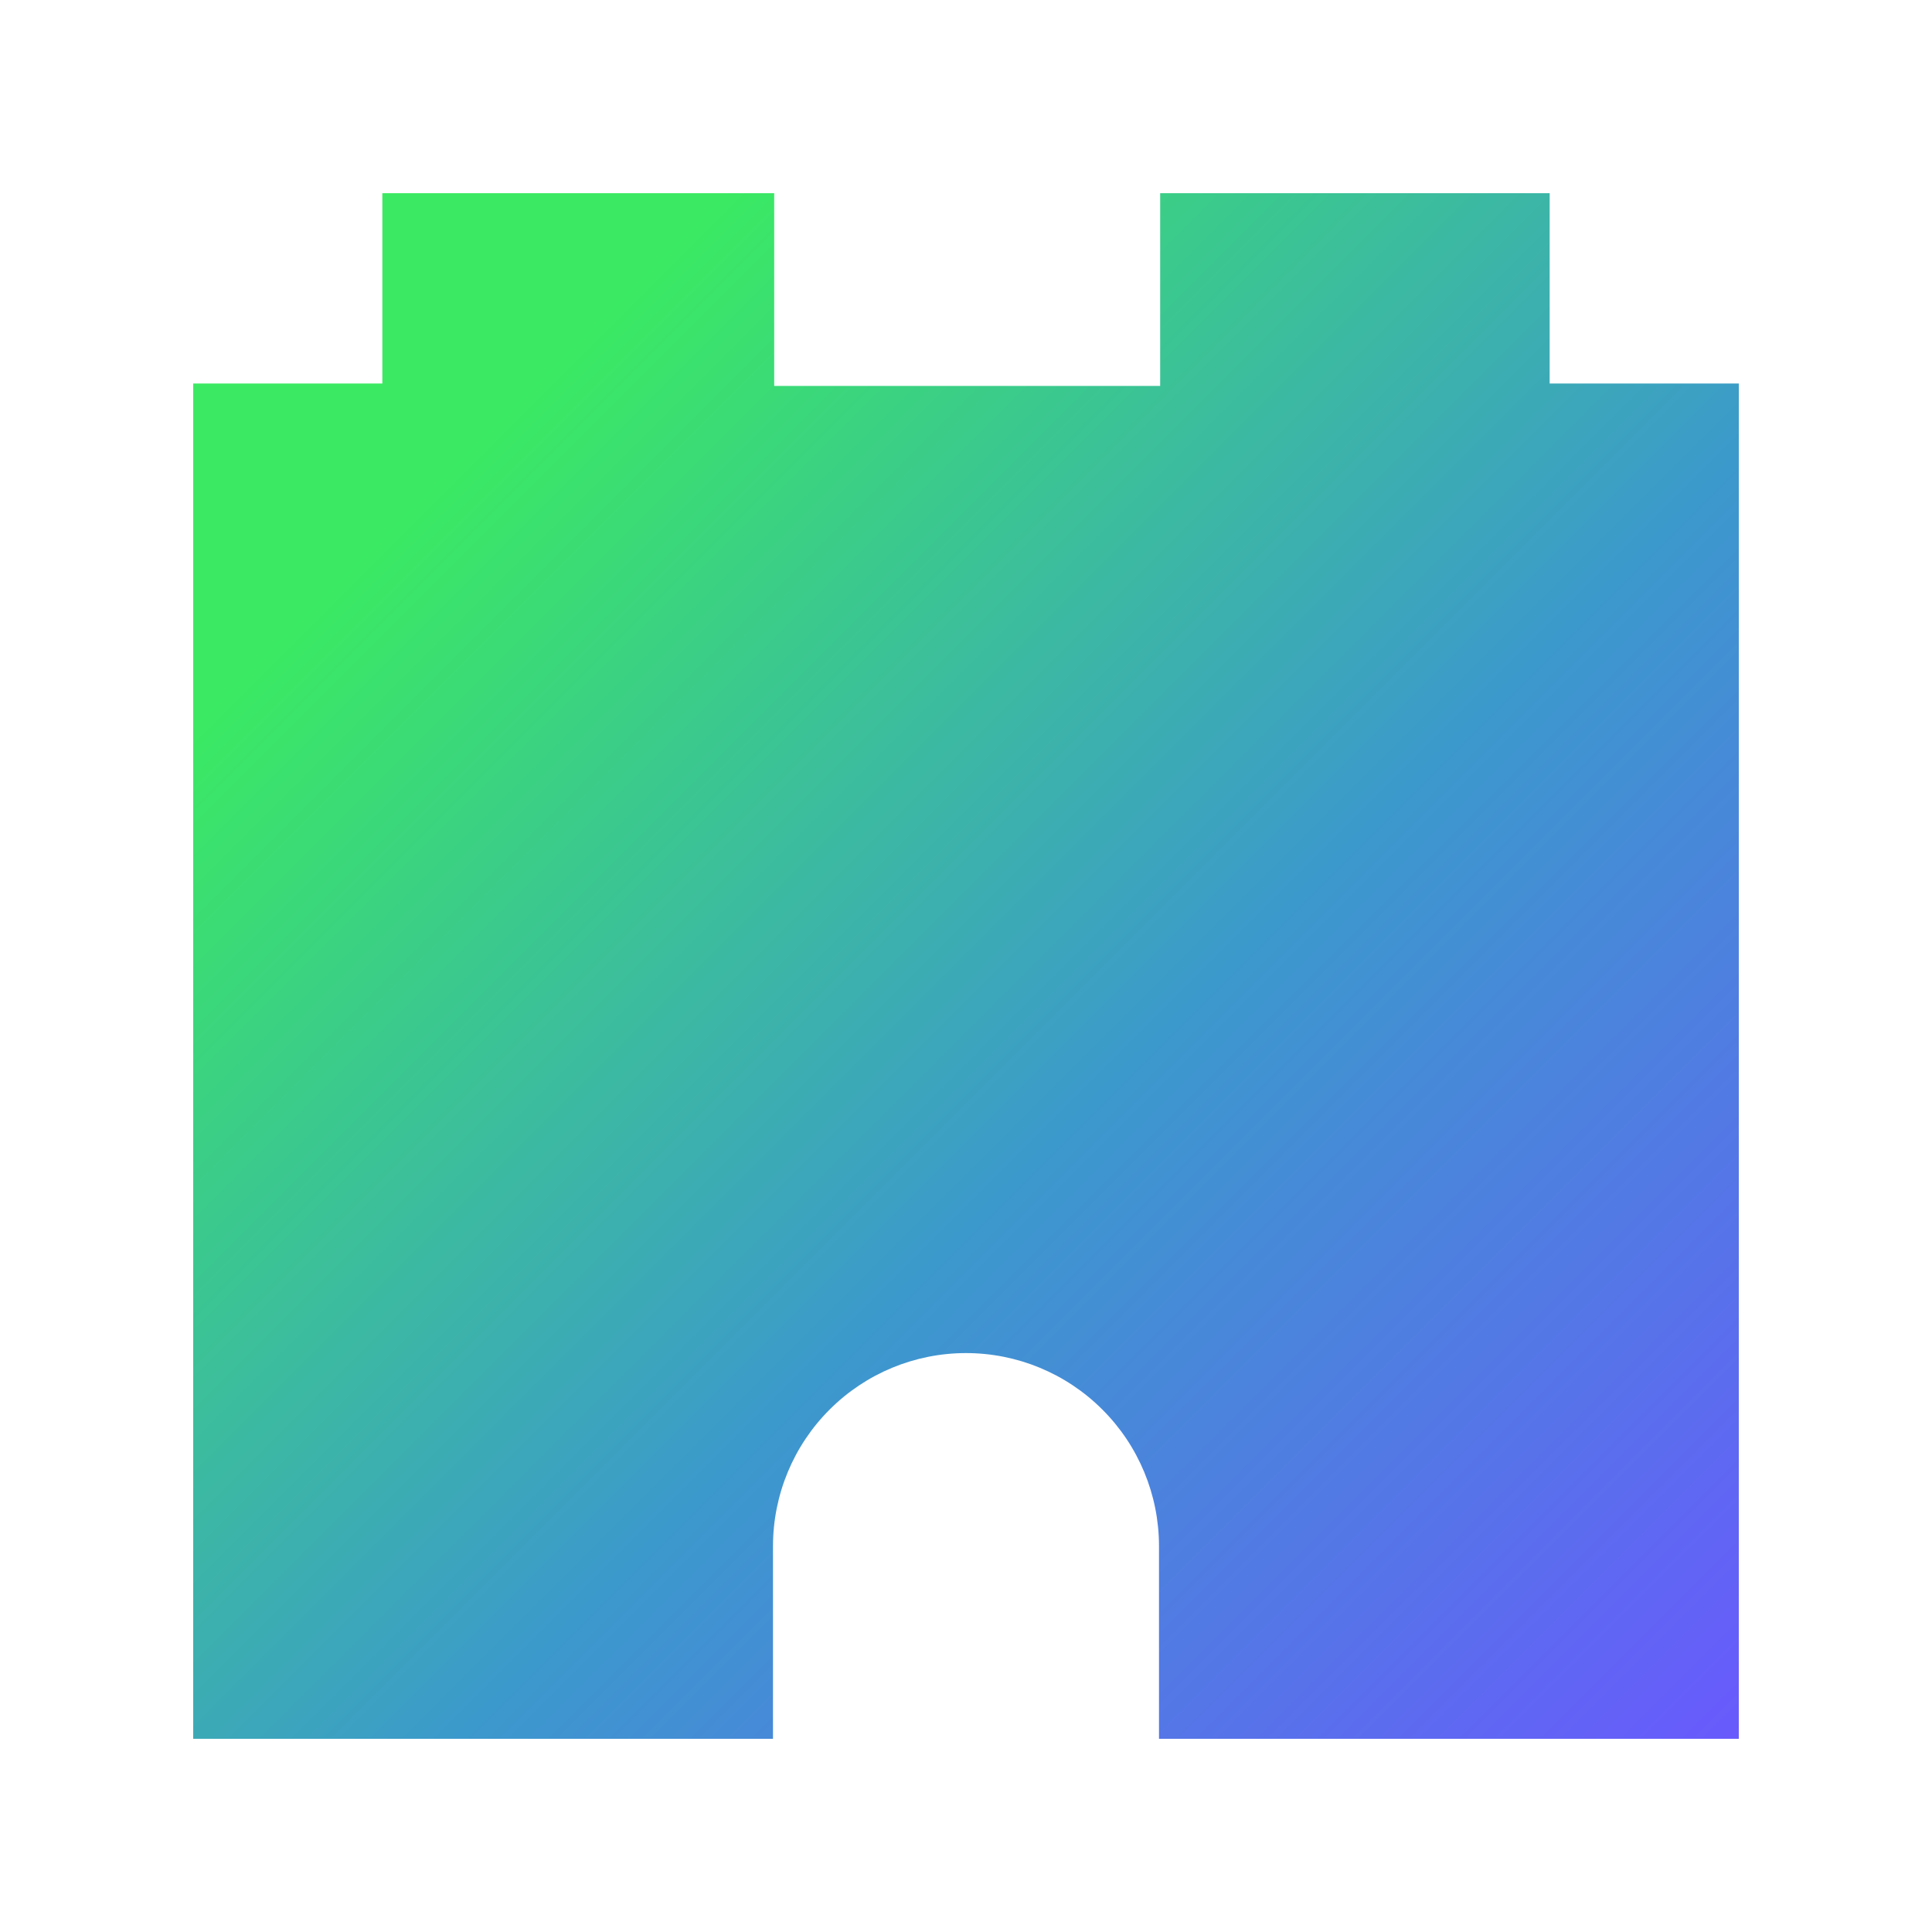
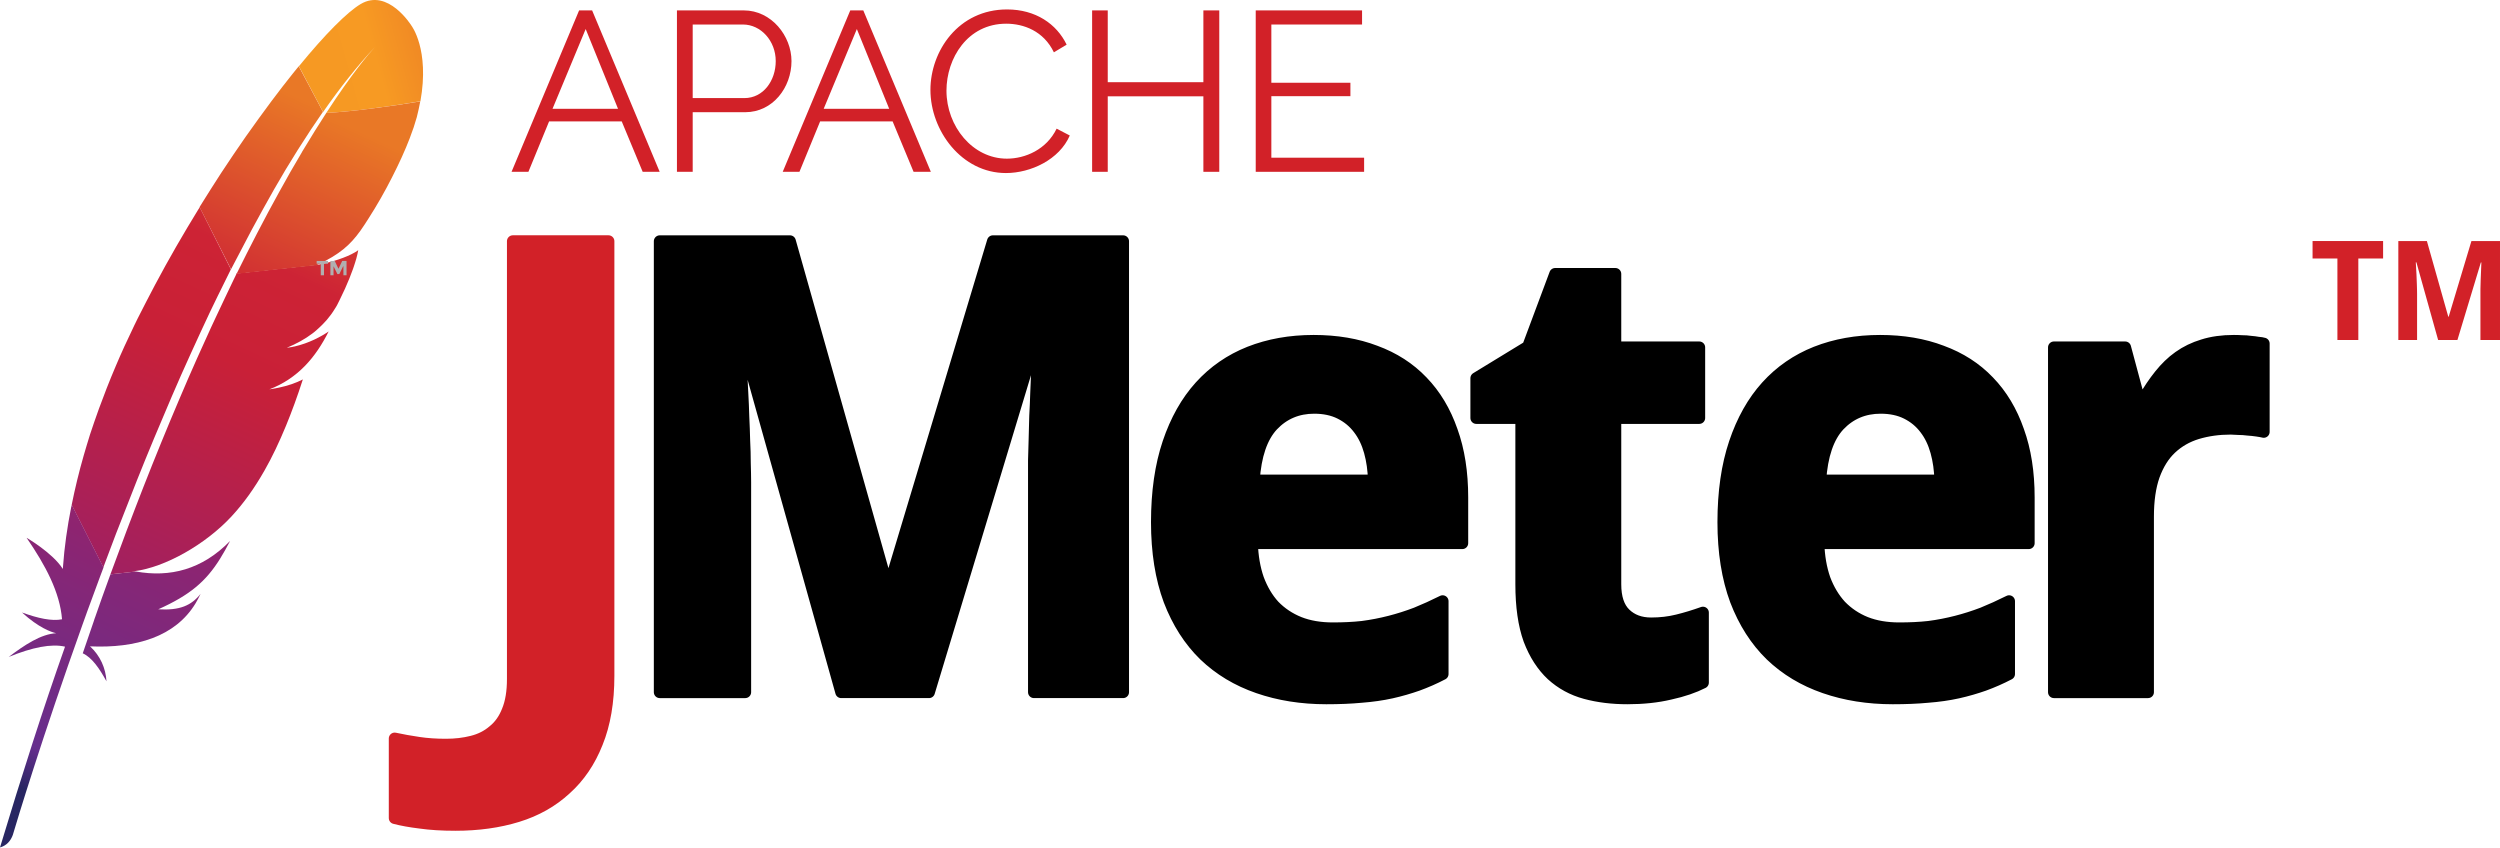
- <svg xmlns="http://www.w3.org/2000/svg" width="40" height="40" viewBox="0 0 40 40" fill="none">
-   <path d="M32.084 7.94V4H24.02V7.99H16.029V4H7.916V7.94H4V36H16.004V32.005C16.006 30.946 16.427 29.931 17.177 29.183C17.926 28.434 18.941 28.014 20 28.014C21.059 28.014 22.074 28.434 22.823 29.183C23.573 29.931 23.994 30.946 23.996 32.005V36H36V7.94H32.084Z" fill="url(#paint0_linear)" />
-   <defs>
-     <linearGradient id="paint0_linear" x1="2.942" y1="4.9" x2="37.777" y2="39.734" gradientUnits="userSpaceOnUse">
-       <stop offset="0.159" stop-color="#3BEA62" />
-       <stop offset="0.54" stop-color="#3C99CC" />
-       <stop offset="0.937" stop-color="#6B57FF" />
-     </linearGradient>
+ <svg xmlns="http://www.w3.org/2000/svg" xmlns:xlink="http://www.w3.org/1999/xlink" width="635.953" height="215.577" id="svg2" version="1.1">
+   <defs id="defs4">
+     <linearGradient xlink:href="#SVGID_1_" id="linearGradient3736" gradientUnits="userSpaceOnUse" gradientTransform="matrix(0.4226,-0.9063,0.9063,0.4226,4226.976,-6584.594)" x1="-7708.797" y1="-803.36" x2="-7633.153" y2="-714.907" />
+     <linearGradient xlink:href="#SVGID_2_" id="linearGradient3738" gradientUnits="userSpaceOnUse" gradientTransform="matrix(0.4226,-0.9063,0.9063,0.4226,4226.976,-6584.594)" x1="-8268.639" y1="-813.123" x2="-7728.958" y2="-813.123" />
+     <linearGradient xlink:href="#SVGID_3_" id="linearGradient3740" gradientUnits="userSpaceOnUse" gradientTransform="matrix(0.4226,-0.9063,0.9063,0.4226,4226.976,-6584.594)" x1="-8203.492" y1="-758.994" x2="-7881.895" y2="-758.994" />
+     <linearGradient xlink:href="#SVGID_4_" id="linearGradient3742" gradientUnits="userSpaceOnUse" gradientTransform="matrix(0.4226,-0.9063,0.9063,0.4226,4226.976,-6584.594)" x1="-8238.328" y1="-818.152" x2="-7698.647" y2="-818.152" />
+     <linearGradient xlink:href="#SVGID_5_" id="linearGradient3744" gradientUnits="userSpaceOnUse" gradientTransform="matrix(0.4226,-0.9063,0.9063,0.4226,4226.976,-6584.594)" x1="-8198.968" y1="-810.851" x2="-7915.35" y2="-810.851" />
+     <linearGradient xlink:href="#SVGID_6_" id="linearGradient3746" gradientUnits="userSpaceOnUse" gradientTransform="matrix(0.4226,-0.9063,0.9063,0.4226,4226.976,-6584.594)" x1="-8238.328" y1="-762.297" x2="-7698.647" y2="-762.297" />
+     <linearGradient xlink:href="#SVGID_7_" id="linearGradient3748" gradientUnits="userSpaceOnUse" gradientTransform="matrix(0.4226,-0.9063,0.9063,0.4226,4226.976,-6584.594)" x1="-8271.806" y1="-765.071" x2="-7732.125" y2="-765.071" />
+     <linearGradient xlink:href="#SVGID_8_" id="linearGradient3750" gradientUnits="userSpaceOnUse" gradientTransform="matrix(0.4226,-0.9063,0.9063,0.4226,4226.976,-6584.594)" x1="-8238.328" y1="-745.685" x2="-7698.647" y2="-745.685" />
+     <linearGradient xlink:href="#SVGID_9_" id="linearGradient3752" gradientUnits="userSpaceOnUse" gradientTransform="matrix(0.4226,-0.9063,0.9063,0.4226,4226.976,-6584.594)" x1="-8238.328" y1="-747.586" x2="-7698.647" y2="-747.586" />
+     <linearGradient xlink:href="#SVGID_10_" id="linearGradient3754" gradientUnits="userSpaceOnUse" gradientTransform="matrix(0.4226,-0.9063,0.9063,0.4226,4226.976,-6584.594)" x1="-7935.143" y1="-747.967" x2="-7815.856" y2="-747.967" />
+     <linearGradient xlink:href="#SVGID_5_" id="linearGradient9387" x1="580.104" y1="215.967" x2="634.469" y2="215.967" gradientUnits="userSpaceOnUse" />
+     <linearGradient xlink:href="#SVGID_5_" id="linearGradient9389" x1="496.007" y1="216.752" x2="574.7" y2="216.752" gradientUnits="userSpaceOnUse" />
+     <linearGradient xlink:href="#SVGID_5_" id="linearGradient9391" x1="433.142" y1="208.237" x2="491.823" y2="208.237" gradientUnits="userSpaceOnUse" />
+     <linearGradient xlink:href="#SVGID_5_" id="linearGradient9393" x1="351.912" y1="216.752" x2="430.605" y2="216.752" gradientUnits="userSpaceOnUse" />
+     <linearGradient xlink:href="#SVGID_5_" id="linearGradient9395" x1="225.437" y1="203.293" x2="344.311" y2="203.293" gradientUnits="userSpaceOnUse" />
  </defs>
+   <g id="layer1" transform="translate(-58.11427,-84.57356)">
+     <g id="g3347" transform="matrix(0.610567,0,0,0.610567,-671.8199,122.7514)" />
+     <g id="g3349" transform="matrix(0.610567,0,0,0.610567,-671.8199,122.7514)" />
+     <g id="g3351" transform="matrix(0.610567,0,0,0.610567,-671.8199,122.7514)" />
+     <g id="g3353" transform="matrix(0.610567,0,0,0.610567,-671.8199,122.7514)" />
+     <g id="g3355" transform="matrix(0.610567,0,0,0.610567,-671.8199,122.7514)" />
+     <g id="g3357" transform="matrix(0.610567,0,0,0.610567,-671.8199,122.7514)" />
+     <g id="g3203" transform="matrix(0.4025137,0,0,0.4025137,42.33573,77.72162)">
+       <linearGradient id="SVGID_1_" gradientUnits="userSpaceOnUse" x1="-7708.797" y1="-803.36" x2="-7633.153" y2="-714.907" gradientTransform="matrix(0.4226,-0.9063,0.9063,0.4226,4226.976,-6584.594)">
+         <stop offset="0" style="stop-color:#F69923" id="stop3206" />
+         <stop offset="0.312" style="stop-color:#F79A23" id="stop3208" />
+         <stop offset="0.838" style="stop-color:#E97826" id="stop3210" />
+       </linearGradient>
+       <path style="fill:url(#linearGradient3736)" d="m 267.1,19.6 c -8.4,5 -22.4,19 -39,39.3 l 15.3,28.9 c 10.7,-15.4 21.7,-29.2 32.7,-41 0.8,-0.9 1.3,-1.4 1.3,-1.4 -0.4,0.5 -0.9,0.9 -1.3,1.4 -3.6,3.9 -14.4,16.5 -30.7,41.6 15.7,-0.8 39.8,-4 59.5,-7.4 5.9,-32.8 -5.7,-47.8 -5.7,-47.8 0,0 -14.8,-23.9 -32.1,-13.6 z" id="path3212" />
+       <path style="fill:none" d="m 241.1,184.4 c 0.1,0 0.2,0 0.3,-0.1 l -2.2,0.2 c -0.1,0.1 -0.3,0.1 -0.4,0.2 0.8,-0.1 1.6,-0.2 2.3,-0.3 z" id="path3214" />
+       <path style="fill:none" d="m 225.5,236.1 c -1.2,0.3 -2.5,0.5 -3.8,0.7 1.3,-0.2 2.6,-0.4 3.8,-0.7 z" id="path3216" />
+       <path style="fill:none" d="m 119.3,352.2 c 0.2,-0.4 0.3,-0.9 0.5,-1.3 3.4,-8.9 6.7,-17.5 10,-26 3.7,-9.4 7.4,-18.6 11,-27.5 3.8,-9.3 7.6,-18.4 11.3,-27.1 3.9,-9.2 7.7,-18 11.5,-26.5 3.1,-6.9 6.1,-13.6 9.1,-20.1 1,-2.2 2,-4.3 3,-6.4 2,-4.2 3.9,-8.3 5.8,-12.3 1.8,-3.7 3.5,-7.3 5.2,-10.9 0.6,-1.2 1.2,-2.4 1.7,-3.5 0.1,-0.2 0.2,-0.4 0.3,-0.6 l -1.9,0.2 -1.5,-2.9 c -0.1,0.3 -0.3,0.6 -0.4,0.9 -2.7,5.3 -5.4,10.7 -8,16.2 -1.5,3.1 -3,6.3 -4.6,9.5 -4.2,8.8 -8.3,17.6 -12.3,26.6 -4.1,9 -8.1,18.1 -12,27.1 -3.9,8.9 -7.6,17.8 -11.3,26.7 -3.7,8.9 -7.3,17.7 -10.8,26.5 -3.7,9.2 -7.3,18.3 -10.7,27.3 -0.8,2 -1.6,4.1 -2.3,6.1 -2.8,7.3 -5.5,14.4 -8.1,21.5 l 2.4,4.7 2.1,-0.2 c 0.1,-0.2 0.2,-0.4 0.2,-0.6 3.1,-9.5 6.5,-18.6 9.8,-27.4 z" id="path3218" />
+       <path style="fill:none" d="m 220.7,236.9 0,0 c 0,0 0,0 0,0 0,0 0,0 0,0 z" id="path3220" />
+       <path style="fill:#be202e" d="m 215.6,262.2 c -2,0.4 -4,0.7 -6,1 0,0 0,0 0,0 1,-0.1 2.1,-0.3 3.1,-0.5 1,-0.1 2,-0.3 2.9,-0.5 z" id="path3222" />
+       <path style="opacity:0.35;fill:#be202e" d="m 215.6,262.2 c -2,0.4 -4,0.7 -6,1 0,0 0,0 0,0 1,-0.1 2.1,-0.3 3.1,-0.5 1,-0.1 2,-0.3 2.9,-0.5 z" id="path3224" />
+       <path style="fill:#be202e" d="m 220.8,236.9 c 0,0 0,0 0,0 -0.1,0 -0.1,0 0,0 0.3,0 0.6,-0.1 0.9,-0.1 1.3,-0.2 2.6,-0.4 3.8,-0.7 -1.5,0.3 -3.1,0.5 -4.7,0.8 l 0,0 0,0 z" id="path3226" />
+       <path style="opacity:0.35;fill:#be202e" d="m 220.8,236.9 c 0,0 0,0 0,0 -0.1,0 -0.1,0 0,0 0.3,0 0.6,-0.1 0.9,-0.1 1.3,-0.2 2.6,-0.4 3.8,-0.7 -1.5,0.3 -3.1,0.5 -4.7,0.8 l 0,0 0,0 z" id="path3228" />
+       <linearGradient id="SVGID_2_" gradientUnits="userSpaceOnUse" x1="-8268.639" y1="-813.123" x2="-7728.958" y2="-813.123" gradientTransform="matrix(0.4226,-0.9063,0.9063,0.4226,4226.976,-6584.594)">
+         <stop offset="0.323" style="stop-color:#9E2064" id="stop3231" />
+         <stop offset="0.63" style="stop-color:#C92037" id="stop3233" />
+         <stop offset="0.751" style="stop-color:#CD2335" id="stop3235" />
+         <stop offset="1" style="stop-color:#E97826" id="stop3237" />
+       </linearGradient>
+       <path style="fill:url(#linearGradient3738)" d="m 198.2,162.4 c 4.7,-8.7 9.4,-17.2 14.1,-25.5 4.9,-8.6 9.9,-16.9 15,-25 0.3,-0.5 0.6,-1 0.9,-1.4 5,-7.9 10,-15.5 15.1,-22.8 L 228,58.9 c -1.1,1.4 -2.3,2.8 -3.5,4.3 -4.4,5.5 -9,11.4 -13.7,17.7 -5.3,7.1 -10.7,14.6 -16.3,22.5 -5.1,7.3 -10.3,15 -15.5,22.9 -4.4,6.8 -8.8,13.7 -13.2,20.8 -0.2,0.3 -0.3,0.5 -0.5,0.8 l 19.9,39.3 c 4.4,-8.3 8.7,-16.6 13,-24.8 z" id="path3239" />
+       <linearGradient id="SVGID_3_" gradientUnits="userSpaceOnUse" x1="-8203.492" y1="-758.994" x2="-7881.895" y2="-758.994" gradientTransform="matrix(0.4226,-0.9063,0.9063,0.4226,4226.976,-6584.594)">
+         <stop offset="0" style="stop-color:#282662" id="stop3242" />
+         <stop offset="9.548390e-02" style="stop-color:#662E8D" id="stop3244" />
+         <stop offset="0.788" style="stop-color:#9F2064" id="stop3246" />
+         <stop offset="0.949" style="stop-color:#CD2032" id="stop3248" />
+       </linearGradient>
+       <path style="fill:url(#linearGradient3740)" d="m 107.5,384.1 c -2.6,7.2 -5.3,14.6 -7.9,22.2 0,0.1 -0.1,0.2 -0.1,0.3 -0.4,1.1 -0.8,2.1 -1.1,3.2 -1.8,5.1 -3.3,9.7 -6.9,20.1 5.9,2.7 10.6,9.7 15,17.7 -0.5,-8.3 -3.9,-16.1 -10.4,-22.1 28.9,1.3 53.9,-6 66.7,-27.2 1.1,-1.9 2.2,-3.9 3.2,-6 -5.9,7.4 -13.1,10.6 -26.8,9.8 0,0 -0.1,0 -0.1,0 0,0 0.1,0 0.1,0 20.1,-9 30.2,-17.7 39.1,-32 2.1,-3.4 4.2,-7.1 6.3,-11.2 -17.6,18.1 -38,23.2 -59.5,19.3 L 109,380 c -0.5,1.4 -1,2.7 -1.5,4.1 z" id="path3250" />
+       <linearGradient id="SVGID_4_" gradientUnits="userSpaceOnUse" x1="-8238.328" y1="-818.152" x2="-7698.647" y2="-818.152" gradientTransform="matrix(0.4226,-0.9063,0.9063,0.4226,4226.976,-6584.594)">
+         <stop offset="0.323" style="stop-color:#9E2064" id="stop3253" />
+         <stop offset="0.63" style="stop-color:#C92037" id="stop3255" />
+         <stop offset="0.751" style="stop-color:#CD2335" id="stop3257" />
+         <stop offset="1" style="stop-color:#E97826" id="stop3259" />
+       </linearGradient>
+       <path style="fill:url(#linearGradient3742)" d="m 115,348 c 3.5,-9 7.1,-18.1 10.7,-27.3 3.5,-8.8 7.1,-17.6 10.8,-26.5 3.7,-8.9 7.5,-17.8 11.3,-26.7 3.9,-9.1 7.9,-18.1 12,-27.1 4,-8.9 8.2,-17.8 12.3,-26.6 1.5,-3.2 3,-6.3 4.6,-9.5 2.6,-5.4 5.3,-10.8 8,-16.2 0.1,-0.3 0.3,-0.6 0.4,-0.9 L 165.4,148 c -0.3,0.5 -0.6,1.1 -1,1.6 -4.6,7.6 -9.3,15.3 -13.8,23.2 -4.6,8 -9.1,16.1 -13.5,24.4 -3.7,7 -7.3,14 -10.9,21.1 -0.7,1.4 -1.4,2.9 -2.1,4.3 -4.3,8.9 -8.3,17.6 -11.8,25.9 -4,9.4 -7.5,18.4 -10.6,26.9 -2,5.6 -3.9,11 -5.6,16.2 -1.4,4.4 -2.7,8.9 -4,13.3 -3,10.4 -5.5,20.8 -7.6,31.2 l 20,39.5 c 2.6,-7.1 5.4,-14.2 8.1,-21.5 0.8,-2 1.6,-4 2.4,-6.1 z" id="path3261" />
+       <linearGradient id="SVGID_5_" gradientUnits="userSpaceOnUse" x1="-8198.968" y1="-810.851" x2="-7915.35" y2="-810.851" gradientTransform="matrix(0.4226,-0.9063,0.9063,0.4226,4226.976,-6584.594)">
+         <stop offset="0" style="stop-color:#282662" id="stop3264" />
+         <stop offset="9.548390e-02" style="stop-color:#662E8D" id="stop3266" />
+         <stop offset="0.788" style="stop-color:#9F2064" id="stop3268" />
+         <stop offset="0.949" style="stop-color:#CD2032" id="stop3270" />
+       </linearGradient>
+       <path style="fill:url(#linearGradient3744)" d="m 84.2,337.5 c -2.5,12.6 -4.3,25.2 -5.2,37.8 0,0.4 -0.1,0.9 -0.1,1.3 -6.2,-10 -23,-19.8 -22.9,-19.7 12,17.4 21.1,34.6 22.4,51.5 -6.4,1.3 -15.2,-0.6 -25.3,-4.3 10.6,9.7 18.5,12.4 21.6,13.1 -9.7,0.6 -19.8,7.3 -30,15 14.9,-6.1 27,-8.5 35.6,-6.5 -13.7,38.7 -27.4,81.5 -41.1,126.9 4.2,-1.2 6.7,-4.1 8.1,-7.9 2.4,-8.2 18.7,-62.2 44.1,-133.1 0.7,-2 1.5,-4 2.2,-6.1 0.2,-0.6 0.4,-1.1 0.6,-1.7 2.7,-7.4 5.5,-15 8.4,-22.8 0.7,-1.8 1.3,-3.5 2,-5.3 0,0 0,-0.1 0,-0.1 l -20,-39.5 c -0.2,0.5 -0.3,0.9 -0.4,1.4 z" id="path3272" />
+       <linearGradient id="SVGID_6_" gradientUnits="userSpaceOnUse" x1="-8238.328" y1="-762.297" x2="-7698.647" y2="-762.297" gradientTransform="matrix(0.4226,-0.9063,0.9063,0.4226,4226.976,-6584.594)">
+         <stop offset="0.323" style="stop-color:#9E2064" id="stop3275" />
+         <stop offset="0.63" style="stop-color:#C92037" id="stop3277" />
+         <stop offset="0.751" style="stop-color:#CD2335" id="stop3279" />
+         <stop offset="1" style="stop-color:#E97826" id="stop3281" />
+       </linearGradient>
+       <path style="fill:url(#linearGradient3746)" d="m 188.4,190.6 c -0.6,1.2 -1.1,2.3 -1.7,3.5 -1.7,3.6 -3.5,7.2 -5.2,10.9 -1.9,4 -3.8,8.1 -5.8,12.3 -1,2.1 -2,4.2 -3,6.4 -3,6.5 -6,13.2 -9.1,20.1 -3.8,8.5 -7.6,17.3 -11.5,26.5 -3.7,8.7 -7.5,17.8 -11.3,27.1 -3.6,8.9 -7.3,18 -11,27.5 -3.3,8.4 -6.6,17.1 -10,26 -0.2,0.4 -0.3,0.9 -0.5,1.3 -3.3,8.8 -6.7,17.9 -10.1,27.2 -0.1,0.2 -0.2,0.4 -0.2,0.6 l 16.1,-1.8 c -0.3,-0.1 -0.6,-0.1 -1,-0.2 19.3,-2.4 44.9,-16.8 61.4,-34.6 7.6,-8.2 14.5,-17.8 20.9,-29.1 4.8,-8.4 9.2,-17.7 13.5,-28.1 3.7,-9 7.3,-18.8 10.7,-29.4 -4.4,2.3 -9.5,4 -15.1,5.2 -1,0.2 -2,0.4 -3,0.6 -1,0.2 -2,0.3 -3.1,0.5 l 0,0 0,0 c 0,0 0,0 0,0 18,-6.9 29.3,-20.2 37.5,-36.6 -4.7,3.2 -12.4,7.4 -21.6,9.5 -1.2,0.3 -2.5,0.5 -3.8,0.7 -0.3,0 -0.6,0.1 -1,0.1 l 0,0 0,0 c 0,0 0,0 0,0 0,0 0,0 0,0 l 0,0 c 6.2,-2.6 11.5,-5.5 16.1,-9 1,-0.7 1.9,-1.5 2.8,-2.3 1.4,-1.2 2.7,-2.5 4,-3.8 0.8,-0.9 1.6,-1.7 2.4,-2.6 1.8,-2.1 3.5,-4.4 5,-6.9 0.5,-0.8 1,-1.5 1.4,-2.3 0.6,-1.2 1.2,-2.3 1.7,-3.4 2.5,-5 4.5,-9.5 6.1,-13.5 0.8,-2 1.5,-3.8 2.1,-5.5 0.2,-0.7 0.5,-1.3 0.7,-2 0.6,-1.9 1.2,-3.6 1.6,-5.1 0.6,-2.2 1,-4 1.2,-5.3 l 0,0 0,0 c -0.6,0.5 -1.3,1 -2.1,1.4 -5.4,3.2 -14.7,6.2 -22.2,7.6 l 14.8,-1.6 -14.8,1.6 c -0.1,0 -0.2,0 -0.3,0.1 -0.7,0.1 -1.5,0.2 -2.3,0.4 0.1,-0.1 0.3,-0.1 0.4,-0.2 l -50.6,5.5 c 0.1,0.4 0,0.6 -0.1,0.7 z" id="path3283" />
+       <linearGradient id="SVGID_7_" gradientUnits="userSpaceOnUse" x1="-8271.806" y1="-765.071" x2="-7732.125" y2="-765.071" gradientTransform="matrix(0.4226,-0.9063,0.9063,0.4226,4226.976,-6584.594)">
+         <stop offset="0.323" style="stop-color:#9E2064" id="stop3286" />
+         <stop offset="0.63" style="stop-color:#C92037" id="stop3288" />
+         <stop offset="0.751" style="stop-color:#CD2335" id="stop3290" />
+         <stop offset="1" style="stop-color:#E97826" id="stop3292" />
+       </linearGradient>
+       <path style="fill:url(#linearGradient3748)" d="m 245.4,88.4 c -4.5,6.9 -9.4,14.8 -14.7,23.6 -0.3,0.5 -0.6,0.9 -0.8,1.4 -4.6,7.7 -9.4,16.1 -14.5,25.4 -4.4,8 -9,16.5 -13.8,25.8 -4.2,8 -8.4,16.5 -12.9,25.5 l 50.6,-5.5 c 14.7,-6.8 21.3,-12.9 27.7,-21.8 1.7,-2.4 3.4,-5 5.1,-7.7 5.2,-8.1 10.3,-17 14.8,-25.9 4.4,-8.6 8.3,-17.1 11.2,-24.7 1.9,-4.9 3.4,-9.4 4.5,-13.4 0.9,-3.5 1.6,-6.8 2.2,-10 -19.6,3.3 -43.7,6.5 -59.4,7.3 z" id="path3294" />
+       <path style="fill:#be202e" d="m 212.7,262.8 c -1,0.2 -2,0.3 -3.1,0.5 l 0,0 c 1,-0.2 2,-0.4 3.1,-0.5 z" id="path3296" />
+       <path style="opacity:0.35;fill:#be202e" d="m 212.7,262.8 c -1,0.2 -2,0.3 -3.1,0.5 l 0,0 c 1,-0.2 2,-0.4 3.1,-0.5 z" id="path3298" />
+       <linearGradient id="SVGID_8_" gradientUnits="userSpaceOnUse" x1="-8238.328" y1="-745.685" x2="-7698.647" y2="-745.685" gradientTransform="matrix(0.4226,-0.9063,0.9063,0.4226,4226.976,-6584.594)">
+         <stop offset="0.323" style="stop-color:#9E2064" id="stop3301" />
+         <stop offset="0.63" style="stop-color:#C92037" id="stop3303" />
+         <stop offset="0.751" style="stop-color:#CD2335" id="stop3305" />
+         <stop offset="1" style="stop-color:#E97826" id="stop3307" />
+       </linearGradient>
+       <path style="fill:url(#linearGradient3750)" d="m 212.7,262.8 c -1,0.2 -2,0.3 -3.1,0.5 l 0,0 c 1,-0.2 2,-0.4 3.1,-0.5 z" id="path3309" />
+       <path style="fill:#be202e" d="m 220.7,236.9 c 0.3,0 0.6,-0.1 1,-0.1 -0.3,0 -0.6,0.1 -1,0.1 l 0,0 z" id="path3311" />
+       <path style="opacity:0.35;fill:#be202e" d="m 220.7,236.9 c 0.3,0 0.6,-0.1 1,-0.1 -0.3,0 -0.6,0.1 -1,0.1 l 0,0 z" id="path3313" />
+       <linearGradient id="SVGID_9_" gradientUnits="userSpaceOnUse" x1="-8238.328" y1="-747.586" x2="-7698.647" y2="-747.586" gradientTransform="matrix(0.4226,-0.9063,0.9063,0.4226,4226.976,-6584.594)">
+         <stop offset="0.323" style="stop-color:#9E2064" id="stop3316" />
+         <stop offset="0.63" style="stop-color:#C92037" id="stop3318" />
+         <stop offset="0.751" style="stop-color:#CD2335" id="stop3320" />
+         <stop offset="1" style="stop-color:#E97826" id="stop3322" />
+       </linearGradient>
+       <path style="fill:url(#linearGradient3752)" d="m 220.7,236.9 c 0.3,0 0.6,-0.1 1,-0.1 -0.3,0 -0.6,0.1 -1,0.1 l 0,0 z" id="path3324" />
+       <path style="fill:#be202e" d="m 220.8,236.9 c 0,0 0,0 0,0 l 0,0 0,0 0,0 c 0,0 0,0 0,0 z" id="path3326" />
+       <path style="opacity:0.35;fill:#be202e" d="m 220.8,236.9 c 0,0 0,0 0,0 l 0,0 0,0 0,0 c 0,0 0,0 0,0 z" id="path3328" />
+       <linearGradient id="SVGID_10_" gradientUnits="userSpaceOnUse" x1="-7935.143" y1="-747.967" x2="-7815.856" y2="-747.967" gradientTransform="matrix(0.4226,-0.9063,0.9063,0.4226,4226.976,-6584.594)">
+         <stop offset="0.323" style="stop-color:#9E2064" id="stop3331" />
+         <stop offset="0.63" style="stop-color:#C92037" id="stop3333" />
+         <stop offset="0.751" style="stop-color:#CD2335" id="stop3335" />
+         <stop offset="1" style="stop-color:#E97826" id="stop3337" />
+       </linearGradient>
+       <path style="fill:url(#linearGradient3754)" d="m 220.8,236.9 c 0,0 0,0 0,0 l 0,0 0,0 0,0 c 0,0 0,0 0,0 z" id="path3339" />
+     </g>
+     <path id="path3343" d="m 140.536,151.657 v 2.942 h -0.828 v -2.942 h -1.042 v -0.705 h 2.881 v 0.705 h -1.011 z" style="fill:#b0afb0" />
+     <path id="path3345" d="m 145.41,152.3 -0.981,1.992 h -0.49 l -0.981,-1.992 v 2.299 h -0.797 v -3.647 h 1.103 l 0.95,1.992 0.95,-1.992 h 1.103 v 3.647 h -0.797 v -2.299 z" style="fill:#b0afb0" />
+     <path id="path3718" style="font-size:160.722px;font-style:normal;font-variant:normal;font-weight:bold;font-stretch:normal;line-height:125%;letter-spacing:0px;word-spacing:0px;fill:#d22128;fill-opacity:1;stroke:#d22128;stroke-width:3;stroke-linejoin:round;stroke-miterlimit:4;stroke-opacity:1;stroke-dasharray:none;font-family:Droid Sans;-inkscape-font-specification:Droid Sans Bold" d="m 173.976,294.405 c -3.401,-3e-5 -6.383,-0.183 -8.946,-0.549 -2.564,-0.314 -4.735,-0.706 -6.514,-1.177 l 0,-20.247 c 1.936,0.419 3.976,0.785 6.121,1.099 2.093,0.314 4.395,0.471 6.906,0.471 2.407,-2e-5 4.63,-0.262 6.671,-0.785 2.093,-0.523 3.898,-1.439 5.415,-2.747 1.57,-1.256 2.773,-2.956 3.61,-5.101 0.889,-2.145 1.334,-4.839 1.334,-8.083 l 0,-111.36 24.328,0 0,110.575 c -4e-5,6.592 -0.968,12.269 -2.904,17.03 -1.883,4.761 -4.552,8.685 -8.005,11.772 -3.401,3.139 -7.482,5.441 -12.243,6.906 -4.761,1.465 -10.019,2.197 -15.774,2.197" />
+     <path style="font-size:160.722px;font-style:normal;font-variant:normal;font-weight:bold;font-stretch:normal;line-height:125%;letter-spacing:0px;word-spacing:0px;fill:#000000;fill-opacity:1;stroke:#000000;stroke-width:3;stroke-linejoin:round;stroke-miterlimit:4;stroke-opacity:1;stroke-dasharray:none;font-family:Droid Sans;-inkscape-font-specification:Droid Sans Bold" d="m 225.938,145.938 0,114.719 21.75,0 0,-53.375 c -1e-4,-1.465 -0.041,-3.106 -0.094,-4.938 -3e-5,-1.831 -0.052,-3.731 -0.156,-5.719 -0.052,-1.988 -0.114,-3.991 -0.219,-6.031 -0.052,-2.04 -0.145,-4.033 -0.25,-5.969 -0.209,-4.499 -0.467,-9.155 -0.781,-13.969 l 0.719,0 25.188,90 22.344,0 27.156,-89.844 0.625,0 c -0.157,4.761 -0.322,9.324 -0.531,13.719 -0.052,1.884 -0.145,3.824 -0.25,5.812 -0.052,1.988 -0.104,3.939 -0.156,5.875 -0.052,1.936 -0.104,3.774 -0.156,5.5 -1.1e-4,1.727 -1.1e-4,3.265 0,4.625 l 0,54.312 22.688,0 0,-114.719 -33.125,0 -26.375,87.719 -0.469,0 -24.781,-87.719 -33.125,0 z m 227.781,8.312 -6.906,18.5 -13.156,8.031 0,10.125 11.438,0 0,42.281 c -10e-6,5.65 0.671,10.358 2.031,14.125 1.413,3.715 3.343,6.688 5.75,8.938 2.407,2.197 5.266,3.767 8.562,4.656 3.296,0.889 6.837,1.312 10.656,1.312 3.924,0 7.548,-0.371 10.844,-1.156 3.348,-0.732 6.125,-1.693 8.375,-2.844 l 0,-17.812 c -2.197,0.785 -4.355,1.446 -6.5,1.969 -2.093,0.523 -4.333,0.781 -6.688,0.781 -2.721,2e-5 -4.92,-0.816 -6.594,-2.438 -1.674,-1.622 -2.5,-4.131 -2.5,-7.531 l 0,-42.281 21.344,0 0,-17.969 -21.344,0 0,-18.688 -15.312,0 z m -61.438,17.031 c -5.964,9e-5 -11.395,0.971 -16.312,2.906 -4.866,1.936 -9.057,4.816 -12.562,8.688 -3.453,3.819 -6.158,8.62 -8.094,14.375 -1.936,5.755 -2.906,12.465 -2.906,20.156 -10e-6,7.586 1.063,14.225 3.156,19.875 2.145,5.598 5.118,10.254 8.938,13.969 3.819,3.662 8.372,6.388 13.656,8.219 5.284,1.831 11.066,2.75 17.344,2.75 3.244,0 6.217,-0.113 8.938,-0.375 2.72,-0.209 5.271,-0.571 7.625,-1.094 2.354,-0.523 4.563,-1.174 6.656,-1.906 2.145,-0.785 4.282,-1.714 6.375,-2.812 l 0,-18.531 c -2.302,1.151 -4.553,2.173 -6.75,3.062 -2.197,0.837 -4.438,1.55 -6.688,2.125 -2.25,0.576 -4.562,1.03 -6.969,1.344 -2.354,0.262 -4.863,0.375 -7.531,0.375 -3.191,2e-5 -6.051,-0.475 -8.562,-1.469 -2.459,-0.994 -4.596,-2.419 -6.375,-4.25 -1.727,-1.883 -3.068,-4.175 -4.062,-6.844 -0.942,-2.721 -1.458,-5.745 -1.562,-9.094 l 53.5,0 0,-11.625 c -9e-5,-6.383 -0.878,-12.02 -2.656,-16.938 -1.727,-4.97 -4.235,-9.162 -7.531,-12.562 -3.244,-3.401 -7.229,-5.961 -11.938,-7.688 -4.656,-1.779 -9.88,-2.656 -15.688,-2.656 z m 144.094,0 c -5.964,9e-5 -11.395,0.971 -16.312,2.906 -4.866,1.936 -9.057,4.816 -12.562,8.688 -3.453,3.819 -6.158,8.62 -8.094,14.375 -1.936,5.755 -2.906,12.465 -2.906,20.156 0,7.586 1.063,14.225 3.156,19.875 2.145,5.598 5.118,10.254 8.938,13.969 3.819,3.662 8.372,6.388 13.656,8.219 5.284,1.831 11.065,2.75 17.344,2.75 3.244,0 6.217,-0.113 8.938,-0.375 2.72,-0.209 5.271,-0.571 7.625,-1.094 2.354,-0.523 4.563,-1.174 6.656,-1.906 2.145,-0.785 4.282,-1.714 6.375,-2.812 l 0,-18.531 c -2.302,1.151 -4.553,2.173 -6.75,3.062 -2.197,0.837 -4.438,1.55 -6.688,2.125 -2.25,0.576 -4.562,1.03 -6.969,1.344 -2.354,0.262 -4.863,0.375 -7.531,0.375 -3.191,2e-5 -6.051,-0.475 -8.562,-1.469 -2.459,-0.994 -4.565,-2.419 -6.344,-4.25 -1.727,-1.883 -3.1,-4.175 -4.094,-6.844 -0.942,-2.721 -1.458,-5.745 -1.562,-9.094 l 53.5,0 0,-11.625 c -9e-5,-6.383 -0.878,-12.02 -2.656,-16.938 -1.727,-4.97 -4.235,-9.162 -7.531,-12.562 -3.244,-3.401 -7.229,-5.961 -11.938,-7.688 -4.656,-1.779 -9.88,-2.656 -15.688,-2.656 z m 89.969,0 c -2.93,9e-5 -5.542,0.361 -7.844,1.094 -2.25,0.68 -4.294,1.661 -6.125,2.969 -1.779,1.256 -3.379,2.825 -4.844,4.656 -1.465,1.831 -2.838,3.844 -4.094,6.094 l -1.188,0 -3.531,-13.156 -18.125,0 0,87.719 23.938,0 0,-44.656 c -4e-5,-4.133 0.506,-7.612 1.5,-10.438 1.046,-2.877 2.481,-5.18 4.312,-6.906 1.883,-1.779 4.124,-3.059 6.688,-3.844 2.616,-0.785 5.444,-1.187 8.531,-1.188 0.523,1e-4 1.184,0.041 1.969,0.094 0.785,6e-5 1.559,0.052 2.344,0.156 0.837,0.052 1.642,0.145 2.375,0.25 0.732,0.105 1.3,0.208 1.719,0.312 l 0,-22.469 c -0.314,-0.105 -0.778,-0.166 -1.406,-0.219 -0.576,-0.105 -1.236,-0.198 -1.969,-0.25 -0.68,-0.105 -1.403,-0.156 -2.188,-0.156 -0.733,-0.052 -1.435,-0.062 -2.062,-0.062 z M 392.438,188.312 c 2.511,7e-5 4.71,0.465 6.594,1.406 1.883,0.942 3.463,2.232 4.719,3.906 1.256,1.622 2.185,3.563 2.812,5.812 0.628,2.25 0.979,4.707 1.031,7.375 l -30.531,0 c 0.419,-6.383 2.008,-11.049 4.781,-14.031 2.825,-2.982 6.356,-4.469 10.594,-4.469 z m 144.094,0 c 2.511,7e-5 4.71,0.465 6.594,1.406 1.883,0.942 3.463,2.232 4.719,3.906 1.256,1.622 2.185,3.563 2.812,5.812 0.628,2.25 0.979,4.707 1.031,7.375 l -30.531,0 c 0.419,-6.383 2.008,-11.049 4.781,-14.031 2.825,-2.982 6.356,-4.469 10.594,-4.469 z" id="path3720" />
+     <g style="font-size:35.265px;font-style:normal;font-variant:normal;font-weight:bold;font-stretch:normal;line-height:125%;letter-spacing:0px;word-spacing:0px;fill:#d22128;fill-opacity:1;stroke:none;font-family:Arial;-inkscape-font-specification:Sans Bold" id="text3756">
+       <path d="m 658.028,171.062 -5.321,0 0,-20.732 -6.319,0 0,-4.443 17.942,0 0,4.443 -6.302,0 0,20.732" style="fill:#d22128;font-family:Droid Sans;-inkscape-font-specification:Droid Sans Bold" id="path3914" />
+       <path d="m 678.329,171.062 -5.527,-19.75 -0.155,0 c 0.069,1.056 0.126,2.078 0.172,3.065 0.023,0.425 0.04,0.861 0.052,1.309 0.023,0.448 0.04,0.89 0.052,1.326 0.023,0.436 0.034,0.855 0.034,1.257 0.011,0.402 0.017,0.763 0.017,1.085 l 0,11.709 -4.77,0 0,-25.174 7.266,0 5.441,19.251 0.103,0 5.786,-19.251 7.266,0 0,25.174 -4.976,0 0,-11.916 c -2e-5,-0.298 -2e-5,-0.637 0,-1.016 0.011,-0.379 0.023,-0.781 0.034,-1.205 0.011,-0.425 0.023,-0.855 0.034,-1.291 0.023,-0.436 0.04,-0.861 0.052,-1.274 0.046,-0.964 0.086,-1.969 0.121,-3.013 l -0.138,0 -5.958,19.716 -4.907,0" style="fill:#d22128;font-family:Droid Sans;-inkscape-font-specification:Droid Sans Bold" id="path3916" />
+     </g>
+     <text xml:space="preserve" style="font-size:48px;font-style:normal;font-variant:normal;font-weight:bold;font-stretch:normal;line-height:125%;letter-spacing:0px;word-spacing:0px;fill:#000000;fill-opacity:1;stroke:none;font-family:Arial;-inkscape-font-specification:Sans Bold" x="175.767" y="103.829" id="text3762">
+       <tspan id="tspan3764" x="175.767" y="103.829" style="font-style:normal;font-variant:normal;font-weight:bold;font-stretch:normal;font-family:Droid Sans;-inkscape-font-specification:Droid Sans Bold" />
+     </text>
+     <g id="g8126" transform="matrix(0.3485616,0,0,0.3485616,107.1683,31.62377)">
+       <g id="g8128">
+         <path style="fill:#d22128" d="m 232.6,277.3 49.3,-117.8 h 9.5 l 49.3,117.8 H 328.3 L 313,240.5 h -53 l -15.1,36.8 h -12.3 z m 54.1,-104.2 -24.2,58.2 h 47.8 l -23.6,-58.2 z" id="path8130" />
+         <path style="fill:#d22128" d="M 353.3,277.3 V 159.5 h 48.8 c 20.2,0 34.8,18.7 34.8,37 0,19.2 -13.6,37.3 -33.8,37.3 h -38.3 v 43.5 h -11.5 z m 11.5,-53.8 h 37.7 c 13.9,0 22.9,-12.8 22.9,-27 0,-14.8 -10.9,-26.7 -23.9,-26.7 h -36.7 v 53.7 z" id="path8132" />
+         <path style="fill:#d22128" d="m 430.5,277.3 49.3,-117.8 h 9.5 l 49.3,117.8 H 526 l -15.3,-36.8 h -52.9 l -15.1,36.8 h -12.2 z m 54.1,-104.2 -24.2,58.2 h 47.8 l -23.6,-58.2 z" id="path8134" />
+         <path style="fill:#d22128" d="m 594.2,158.8 c 20.9,0 36.2,10.6 43.5,25.7 l -9.3,5.6 c -7.5,-15.6 -22.1,-20.9 -34.8,-20.9 -28.2,0 -43.6,25.2 -43.6,48.9 0,26 19.1,49.6 44.1,49.6 13.3,0 28.9,-6.6 36.3,-21.9 l 9.6,5 c -7.6,17.6 -28.5,27.4 -46.6,27.4 -32.3,0 -55.1,-30.9 -55.1,-60.7 0,-28.3 20.4,-58.7 55.9,-58.7 z" id="path8136" />
+         <path style="fill:#d22128" d="m 749.1,159.5 v 117.8 h -11.6 v -55.1 h -69.8 v 55.1 H 656.3 V 159.5 h 11.4 v 52.4 h 69.8 v -52.4 h 11.6 z" id="path8138" />
+         <path style="fill:#d22128" d="m 854.8,267 v 10.3 H 775.7 V 159.5 h 77.6 v 10.3 h -66.2 v 42.5 h 57.7 v 9.8 H 787.1 V 267 h 67.7 z" id="path8140" />
+       </g>
+     </g>
+     <g id="g8326" transform="translate(132.4205,222.1297)" />
+     <g id="g8328" transform="translate(132.4205,222.1297)" />
+     <g id="g8330" transform="translate(132.4205,222.1297)" />
+     <g id="g8332" transform="translate(132.4205,222.1297)" />
+     <g id="g8334" transform="translate(132.4205,222.1297)" />
+     <g id="g8336" transform="translate(132.4205,222.1297)" />
+   </g>
</svg>
